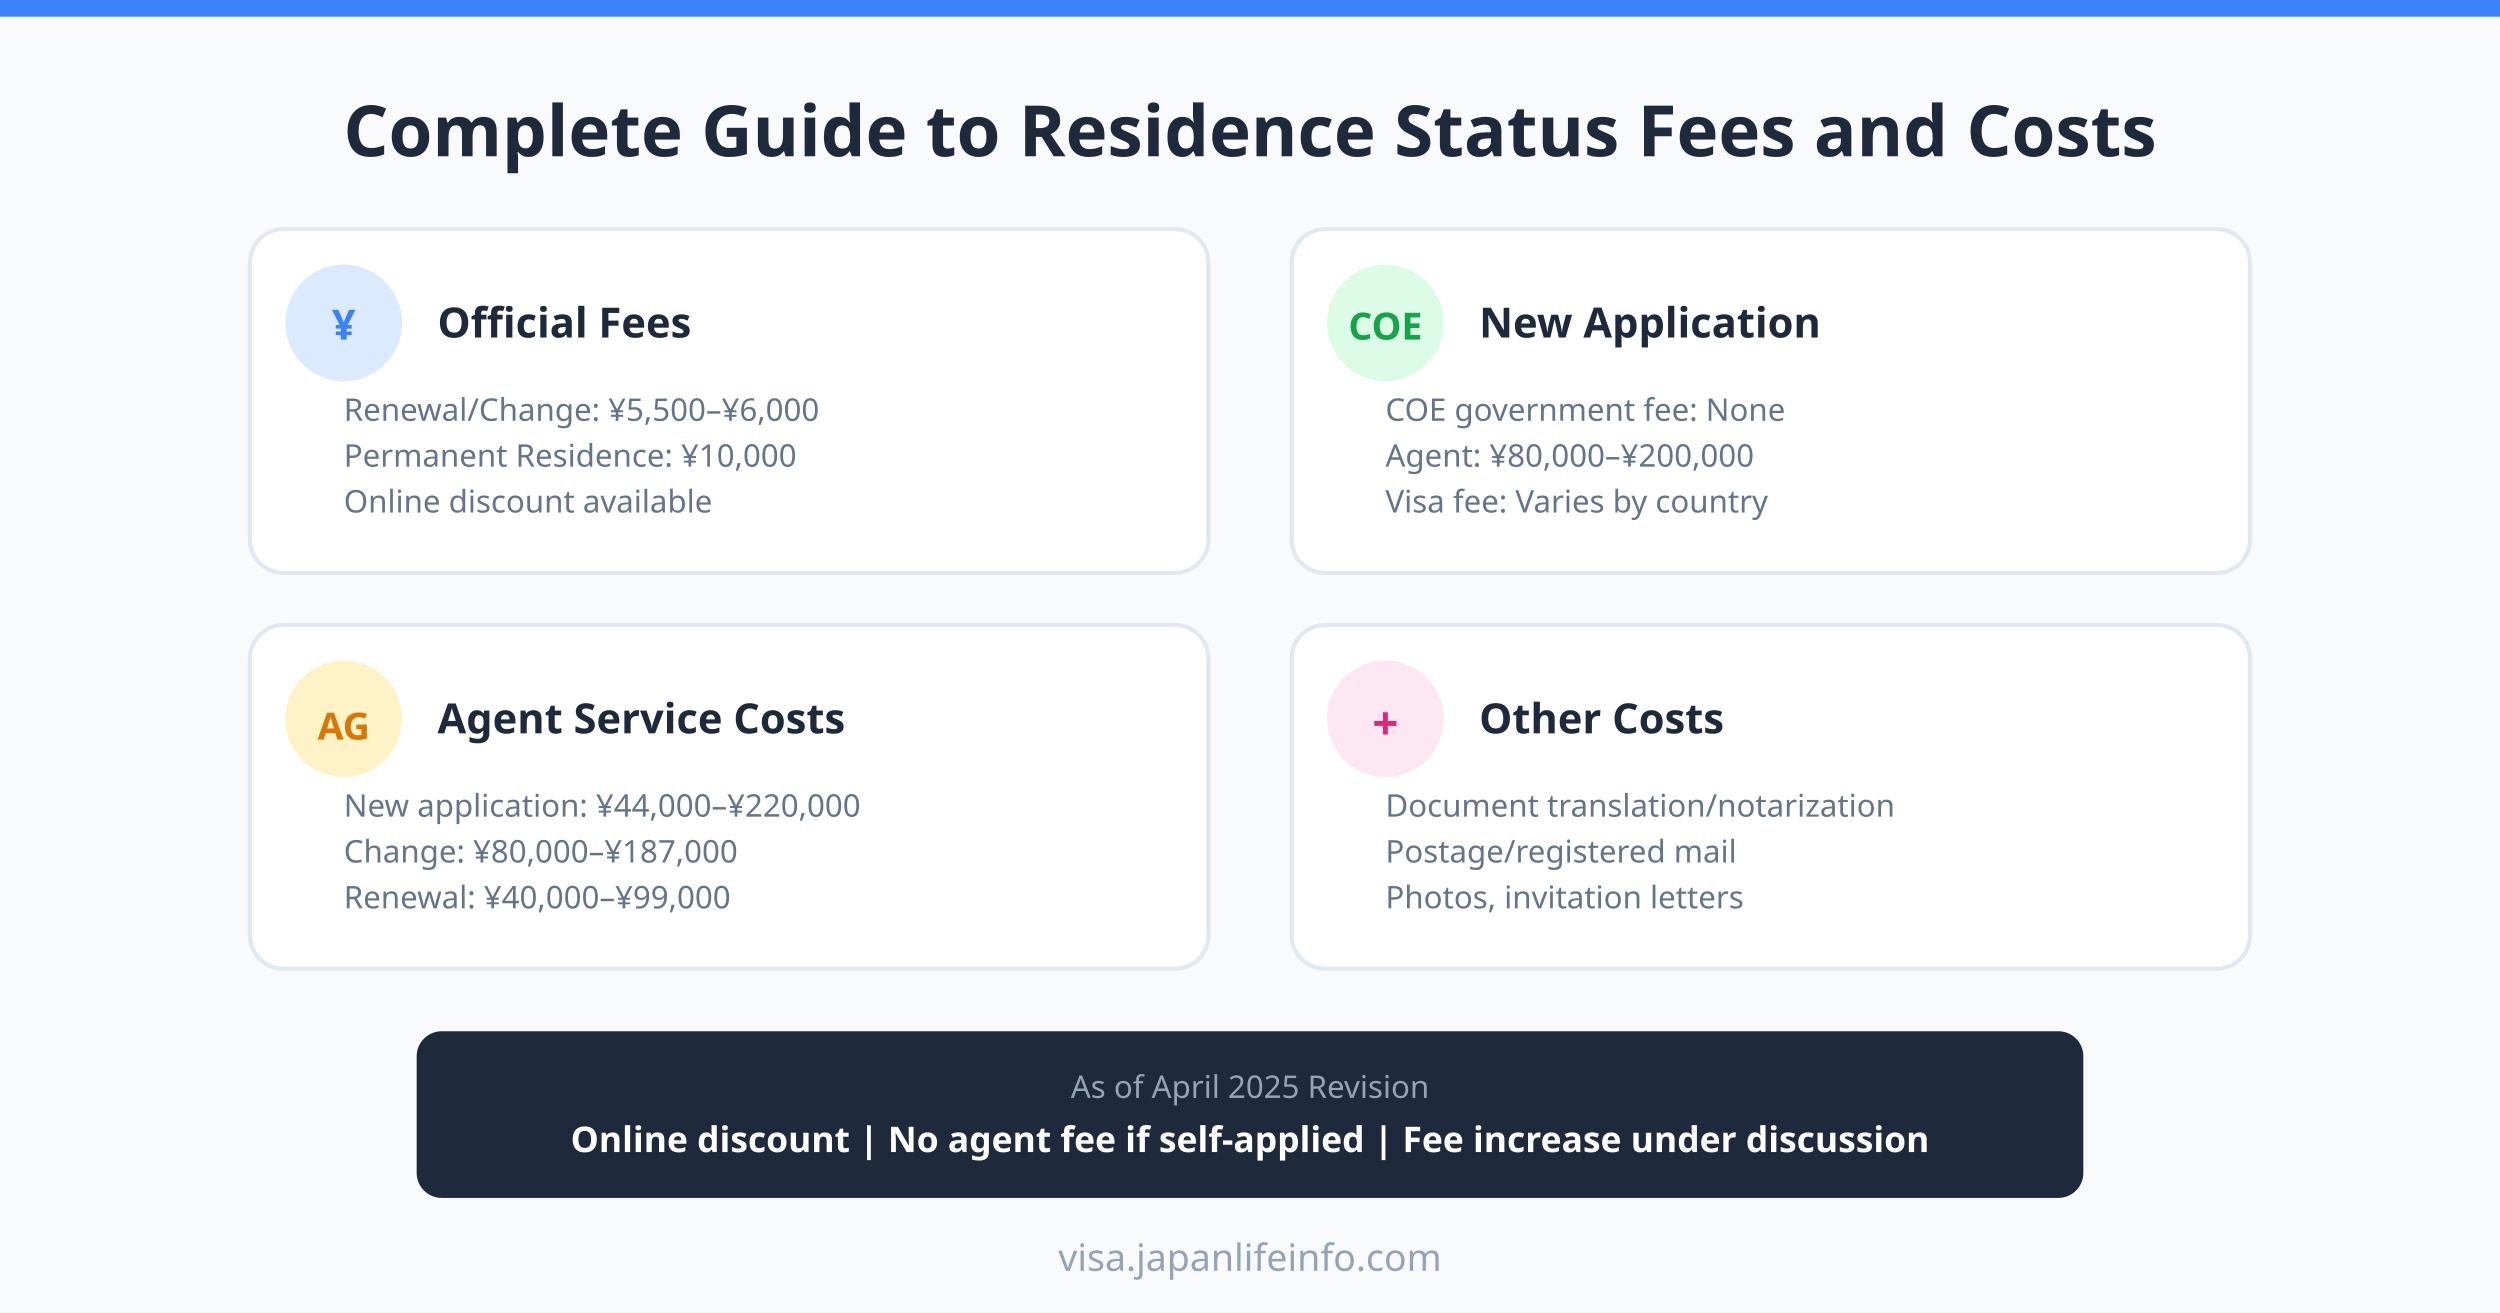
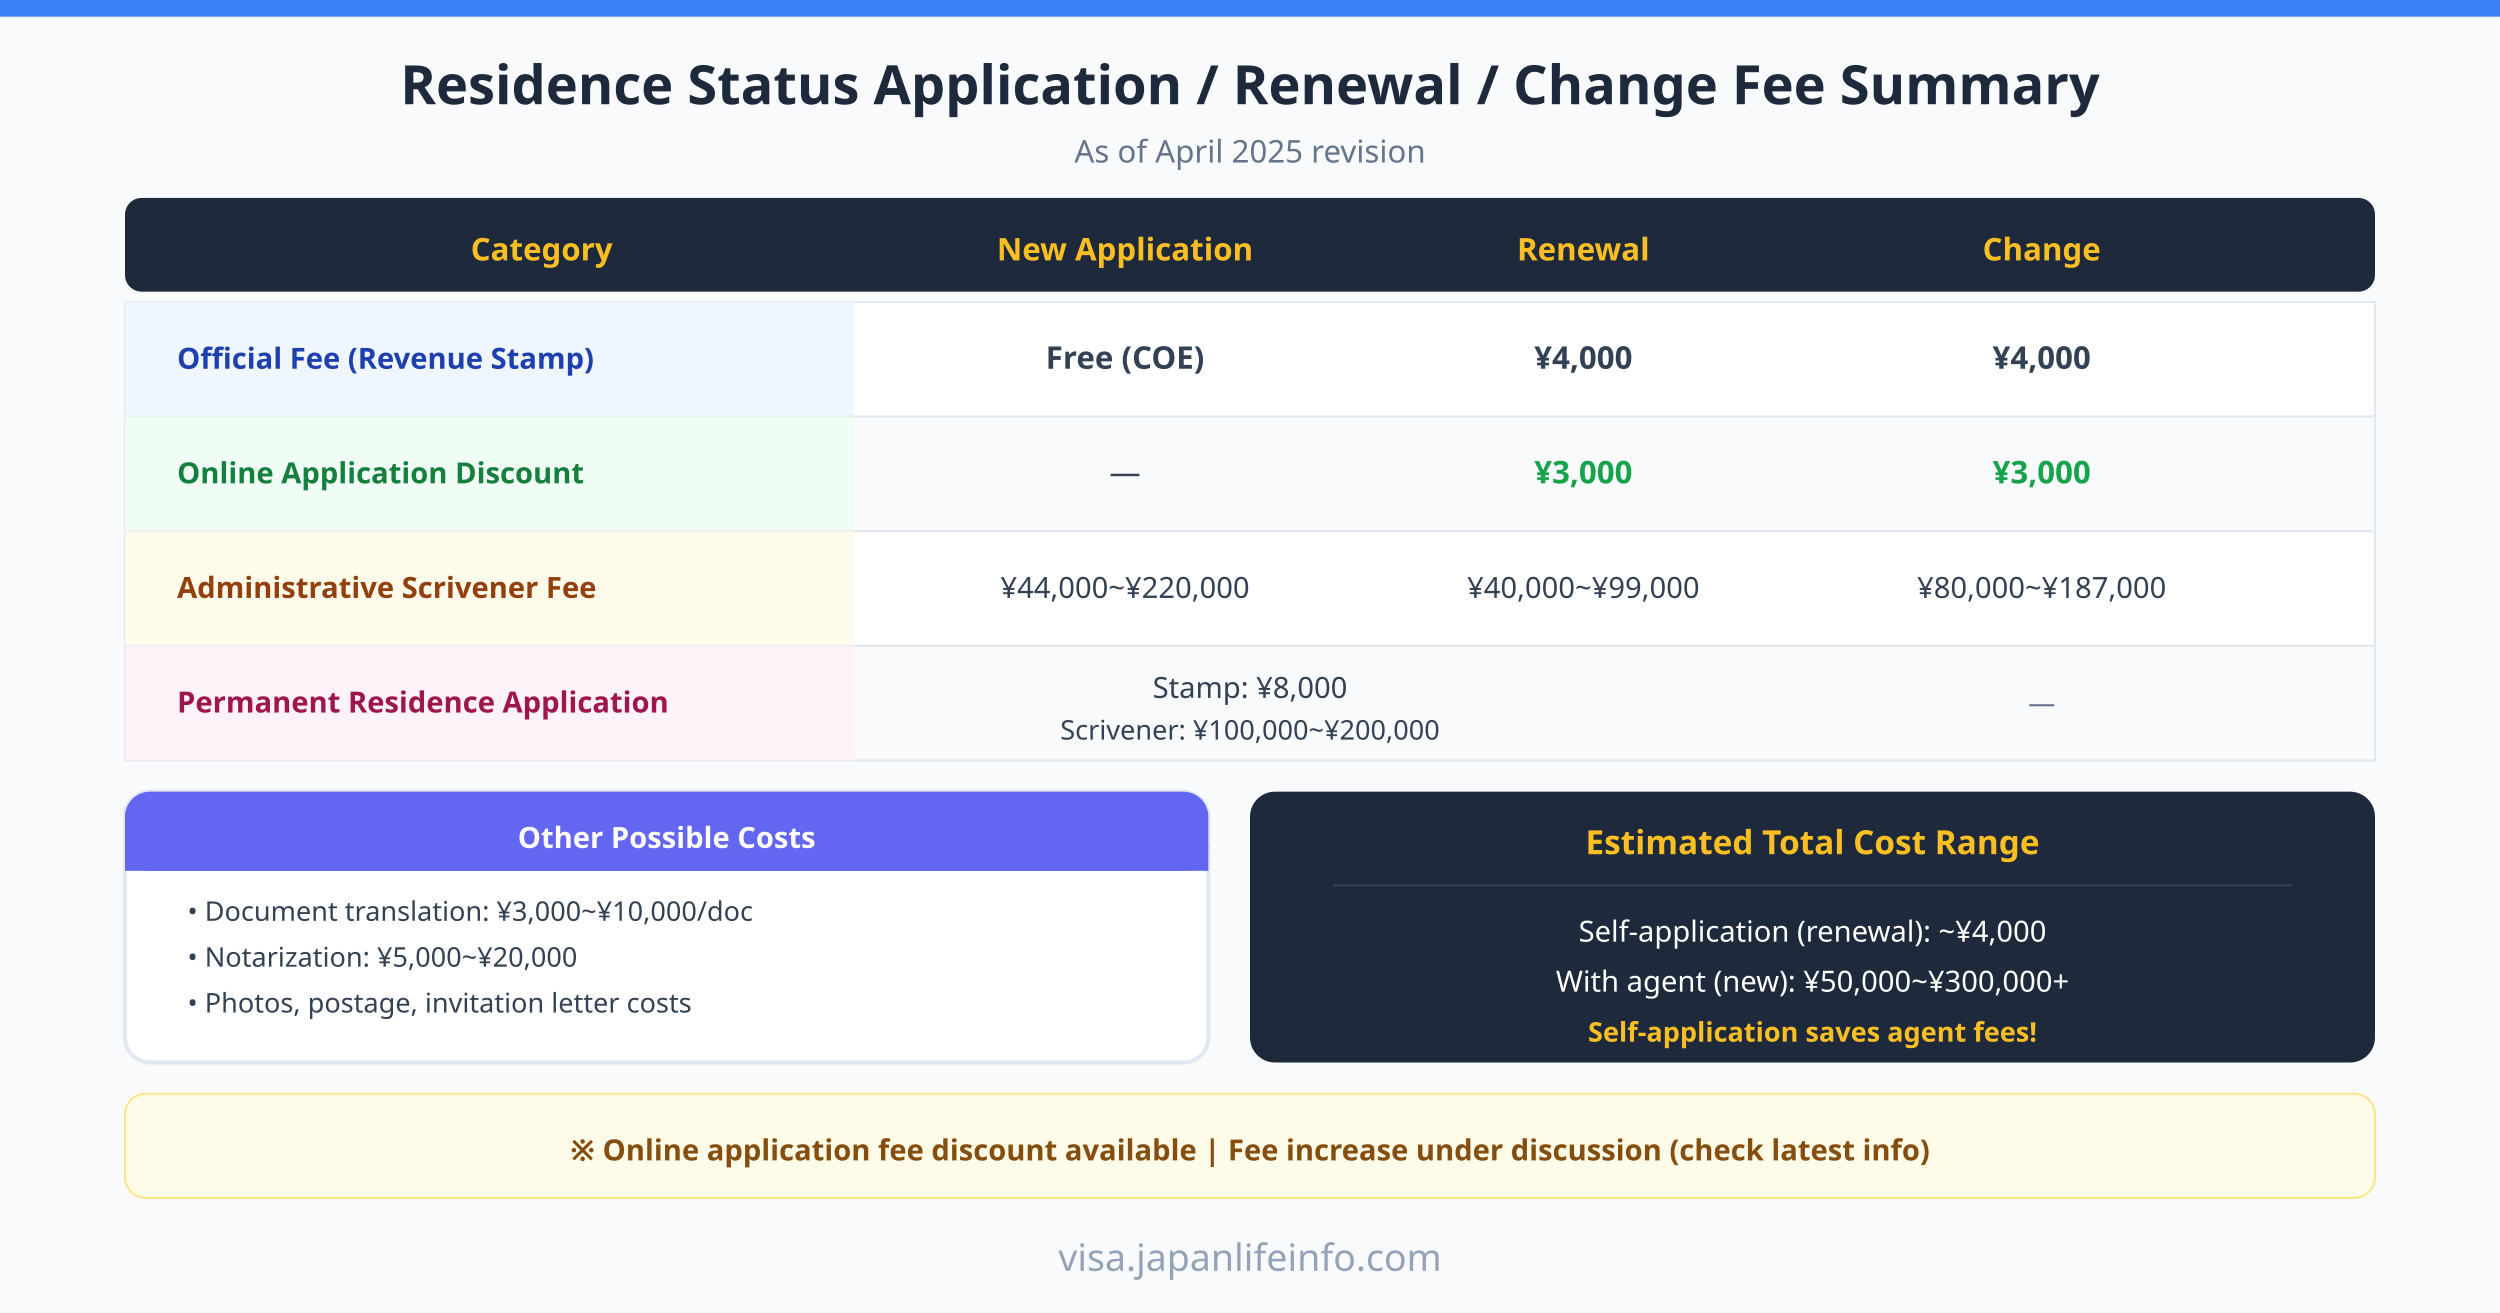
<svg xmlns="http://www.w3.org/2000/svg" width="1200" height="630" viewBox="0 0 1200 630" fill="none">
  <rect width="1200" height="630" fill="#f8fafc" />
  <rect width="1200" height="8" fill="url(#headerGradient)" />
-   <text x="600" y="75" text-anchor="middle" fill="#1e293b" font-family="sans-serif" font-size="34" font-weight="bold">Complete Guide to Residence Status Fees and Costs</text>
-   <g transform="translate(120, 110)">
-     <rect width="460" height="165" rx="16" fill="white" stroke="#e2e8f0" stroke-width="2" />
-     <circle cx="45" cy="45" r="28" fill="#dbeafe" />
-     <text x="45" y="53" text-anchor="middle" fill="#3b82f6" font-family="sans-serif" font-size="20" font-weight="bold">¥</text>
-     <text x="90" y="52" fill="#1e293b" font-family="sans-serif" font-size="20" font-weight="bold">Official Fees</text>
-     <text x="45" y="92" fill="#64748b" font-family="sans-serif" font-size="15">Renewal/Change: ¥5,500–¥6,000</text>
-     <text x="45" y="114" fill="#64748b" font-family="sans-serif" font-size="15">Permanent Residence: ¥10,000</text>
-     <text x="45" y="136" fill="#64748b" font-family="sans-serif" font-size="15">Online discount available</text>
+   <text x="600" y="50" text-anchor="middle" fill="#1e293b" font-family="sans-serif" font-size="26" font-weight="bold">Residence Status Application / Renewal / Change Fee Summary</text>
+   <text x="600" y="78" text-anchor="middle" fill="#64748b" font-family="sans-serif" font-size="15">As of April 2025 revision</text>
+   <g transform="translate(60, 95)">
+     <rect width="1080" height="45" rx="8" fill="#1e293b" />
+     <text x="200" y="30" text-anchor="middle" fill="#fbbf24" font-family="sans-serif" font-size="15" font-weight="bold">Category</text>
+     <text x="480" y="30" text-anchor="middle" fill="#fbbf24" font-family="sans-serif" font-size="15" font-weight="bold">New Application</text>
+     <text x="700" y="30" text-anchor="middle" fill="#fbbf24" font-family="sans-serif" font-size="15" font-weight="bold">Renewal</text>
+     <text x="920" y="30" text-anchor="middle" fill="#fbbf24" font-family="sans-serif" font-size="15" font-weight="bold">Change</text>
+     <rect y="50" width="1080" height="55" rx="0" fill="white" stroke="#e2e8f0" stroke-width="1" />
+     <rect y="50" width="350" height="55" fill="#eff6ff" />
+     <text x="25" y="82" fill="#1e40af" font-family="sans-serif" font-size="14" font-weight="bold">Official Fee (Revenue Stamp)</text>
+     <text x="480" y="82" text-anchor="middle" fill="#334155" font-family="sans-serif" font-size="15" font-weight="bold">Free (COE)</text>
+     <text x="700" y="82" text-anchor="middle" fill="#334155" font-family="sans-serif" font-size="15" font-weight="bold">¥4,000</text>
+     <text x="920" y="82" text-anchor="middle" fill="#334155" font-family="sans-serif" font-size="15" font-weight="bold">¥4,000</text>
+     <rect y="105" width="1080" height="55" rx="0" fill="#f8fafc" stroke="#e2e8f0" stroke-width="1" />
+     <rect y="105" width="350" height="55" fill="#f0fdf4" />
+     <text x="25" y="137" fill="#15803d" font-family="sans-serif" font-size="14" font-weight="bold">Online Application Discount</text>
+     <text x="480" y="137" text-anchor="middle" fill="#334155" font-family="sans-serif" font-size="15">—</text>
+     <text x="700" y="137" text-anchor="middle" fill="#16a34a" font-family="sans-serif" font-size="15" font-weight="bold">¥3,000</text>
+     <text x="920" y="137" text-anchor="middle" fill="#16a34a" font-family="sans-serif" font-size="15" font-weight="bold">¥3,000</text>
+     <rect y="160" width="1080" height="55" rx="0" fill="white" stroke="#e2e8f0" stroke-width="1" />
+     <rect y="160" width="350" height="55" fill="#fffbeb" />
+     <text x="25" y="192" fill="#92400e" font-family="sans-serif" font-size="14" font-weight="bold">Administrative Scrivener Fee</text>
+     <text x="480" y="192" text-anchor="middle" fill="#334155" font-family="sans-serif" font-size="14">¥44,000~¥220,000</text>
+     <text x="700" y="192" text-anchor="middle" fill="#334155" font-family="sans-serif" font-size="14">¥40,000~¥99,000</text>
+     <text x="920" y="192" text-anchor="middle" fill="#334155" font-family="sans-serif" font-size="14">¥80,000~¥187,000</text>
+     <rect y="215" width="1080" height="55" rx="0" fill="#f8fafc" stroke="#e2e8f0" stroke-width="1" />
+     <rect y="215" width="350" height="55" fill="#fdf2f8" />
+     <text x="25" y="247" fill="#9d174d" font-family="sans-serif" font-size="14" font-weight="bold">Permanent Residence Application</text>
+     <text x="540" y="240" text-anchor="middle" fill="#334155" font-family="sans-serif" font-size="14">Stamp: ¥8,000</text>
+     <text x="540" y="260" text-anchor="middle" fill="#334155" font-family="sans-serif" font-size="13">Scrivener: ¥100,000~¥200,000</text>
+     <text x="920" y="247" text-anchor="middle" fill="#64748b" font-family="sans-serif" font-size="13">—</text>
  </g>
-   <g transform="translate(620, 110)">
-     <rect width="460" height="165" rx="16" fill="white" stroke="#e2e8f0" stroke-width="2" />
-     <circle cx="45" cy="45" r="28" fill="#dcfce7" />
-     <text x="45" y="53" text-anchor="middle" fill="#16a34a" font-family="sans-serif" font-size="18" font-weight="bold">COE</text>
-     <text x="90" y="52" fill="#1e293b" font-family="sans-serif" font-size="20" font-weight="bold">New Application</text>
-     <text x="45" y="92" fill="#64748b" font-family="sans-serif" font-size="15">COE government fee: None</text>
-     <text x="45" y="114" fill="#64748b" font-family="sans-serif" font-size="15">Agent: ¥80,000–¥200,000</text>
-     <text x="45" y="136" fill="#64748b" font-family="sans-serif" font-size="15">Visa fee: Varies by country</text>
+   <g transform="translate(60, 380)">
+     <rect width="520" height="130" rx="12" fill="white" stroke="#e2e8f0" stroke-width="2" />
+     <rect width="520" height="38" rx="12" fill="#6366f1" />
+     <rect y="26" width="520" height="12" fill="#6366f1" />
+     <text x="260" y="27" text-anchor="middle" fill="white" font-family="sans-serif" font-size="14" font-weight="bold">Other Possible Costs</text>
+     <text x="30" y="62" fill="#334155" font-family="sans-serif" font-size="13">• Document translation: ¥3,000~¥10,000/doc</text>
+     <text x="30" y="84" fill="#334155" font-family="sans-serif" font-size="13">• Notarization: ¥5,000~¥20,000</text>
+     <text x="30" y="106" fill="#334155" font-family="sans-serif" font-size="13">• Photos, postage, invitation letter costs</text>
  </g>
-   <g transform="translate(120, 300)">
-     <rect width="460" height="165" rx="16" fill="white" stroke="#e2e8f0" stroke-width="2" />
-     <circle cx="45" cy="45" r="28" fill="#fef3c7" />
-     <text x="45" y="55" text-anchor="middle" fill="#d97706" font-family="sans-serif" font-size="18" font-weight="bold">AG</text>
-     <text x="90" y="52" fill="#1e293b" font-family="sans-serif" font-size="20" font-weight="bold">Agent Service Costs</text>
-     <text x="45" y="92" fill="#64748b" font-family="sans-serif" font-size="15">New application: ¥44,000–¥220,000</text>
-     <text x="45" y="114" fill="#64748b" font-family="sans-serif" font-size="15">Change: ¥80,000–¥187,000</text>
-     <text x="45" y="136" fill="#64748b" font-family="sans-serif" font-size="15">Renewal: ¥40,000–¥99,000</text>
+   <g transform="translate(600, 380)">
+     <rect width="540" height="130" rx="12" fill="#1e293b" />
+     <text x="270" y="30" text-anchor="middle" fill="#fbbf24" font-family="sans-serif" font-size="16" font-weight="bold">Estimated Total Cost Range</text>
+     <line x1="40" y1="45" x2="500" y2="45" stroke="#334155" />
+     <text x="270" y="72" text-anchor="middle" fill="white" font-family="sans-serif" font-size="14">Self-application (renewal): ~¥4,000</text>
+     <text x="270" y="96" text-anchor="middle" fill="white" font-family="sans-serif" font-size="14">With agent (new): ¥50,000~¥300,000+</text>
+     <text x="270" y="120" text-anchor="middle" fill="#fbbf24" font-family="sans-serif" font-size="13" font-weight="bold">Self-application saves agent fees!</text>
  </g>
-   <g transform="translate(620, 300)">
-     <rect width="460" height="165" rx="16" fill="white" stroke="#e2e8f0" stroke-width="2" />
-     <circle cx="45" cy="45" r="28" fill="#fce7f3" />
-     <text x="45" y="55" text-anchor="middle" fill="#db2777" font-family="sans-serif" font-size="22" font-weight="bold">+</text>
-     <text x="90" y="52" fill="#1e293b" font-family="sans-serif" font-size="20" font-weight="bold">Other Costs</text>
-     <text x="45" y="92" fill="#64748b" font-family="sans-serif" font-size="15">Document translation/notarization</text>
-     <text x="45" y="114" fill="#64748b" font-family="sans-serif" font-size="15">Postage/registered mail</text>
-     <text x="45" y="136" fill="#64748b" font-family="sans-serif" font-size="15">Photos, invitation letters</text>
-   </g>
-   <g transform="translate(200, 495)">
-     <rect width="800" height="80" rx="12" fill="#1e293b" />
-     <text x="400" y="32" text-anchor="middle" fill="#94a3b8" font-family="sans-serif" font-size="15">As of April 2025 Revision</text>
-     <text x="400" y="58" text-anchor="middle" fill="white" font-family="sans-serif" font-size="17" font-weight="bold">Online discount | No agent fee if self-applied | Fee increase under discussion</text>
+   <g transform="translate(60, 525)">
+     <rect width="1080" height="50" rx="10" fill="#fefce8" stroke="#fde68a" stroke-width="1" />
+     <text x="540" y="32" text-anchor="middle" fill="#854d0e" font-family="sans-serif" font-size="14" font-weight="bold">※ Online application fee discount available | Fee increase under discussion (check latest info)</text>
  </g>
  <text x="600" y="610" text-anchor="middle" fill="#94a3b8" font-family="sans-serif" font-size="18">visa.japanlifeinfo.com</text>
  <defs>
    <linearGradient id="headerGradient" x1="0" y1="0" x2="1200" y2="0">
      <stop offset="0%" stop-color="#3b82f6" />
      <stop offset="50%" stop-color="#8b5cf6" />
      <stop offset="100%" stop-color="#10b981" />
    </linearGradient>
  </defs>
</svg>
